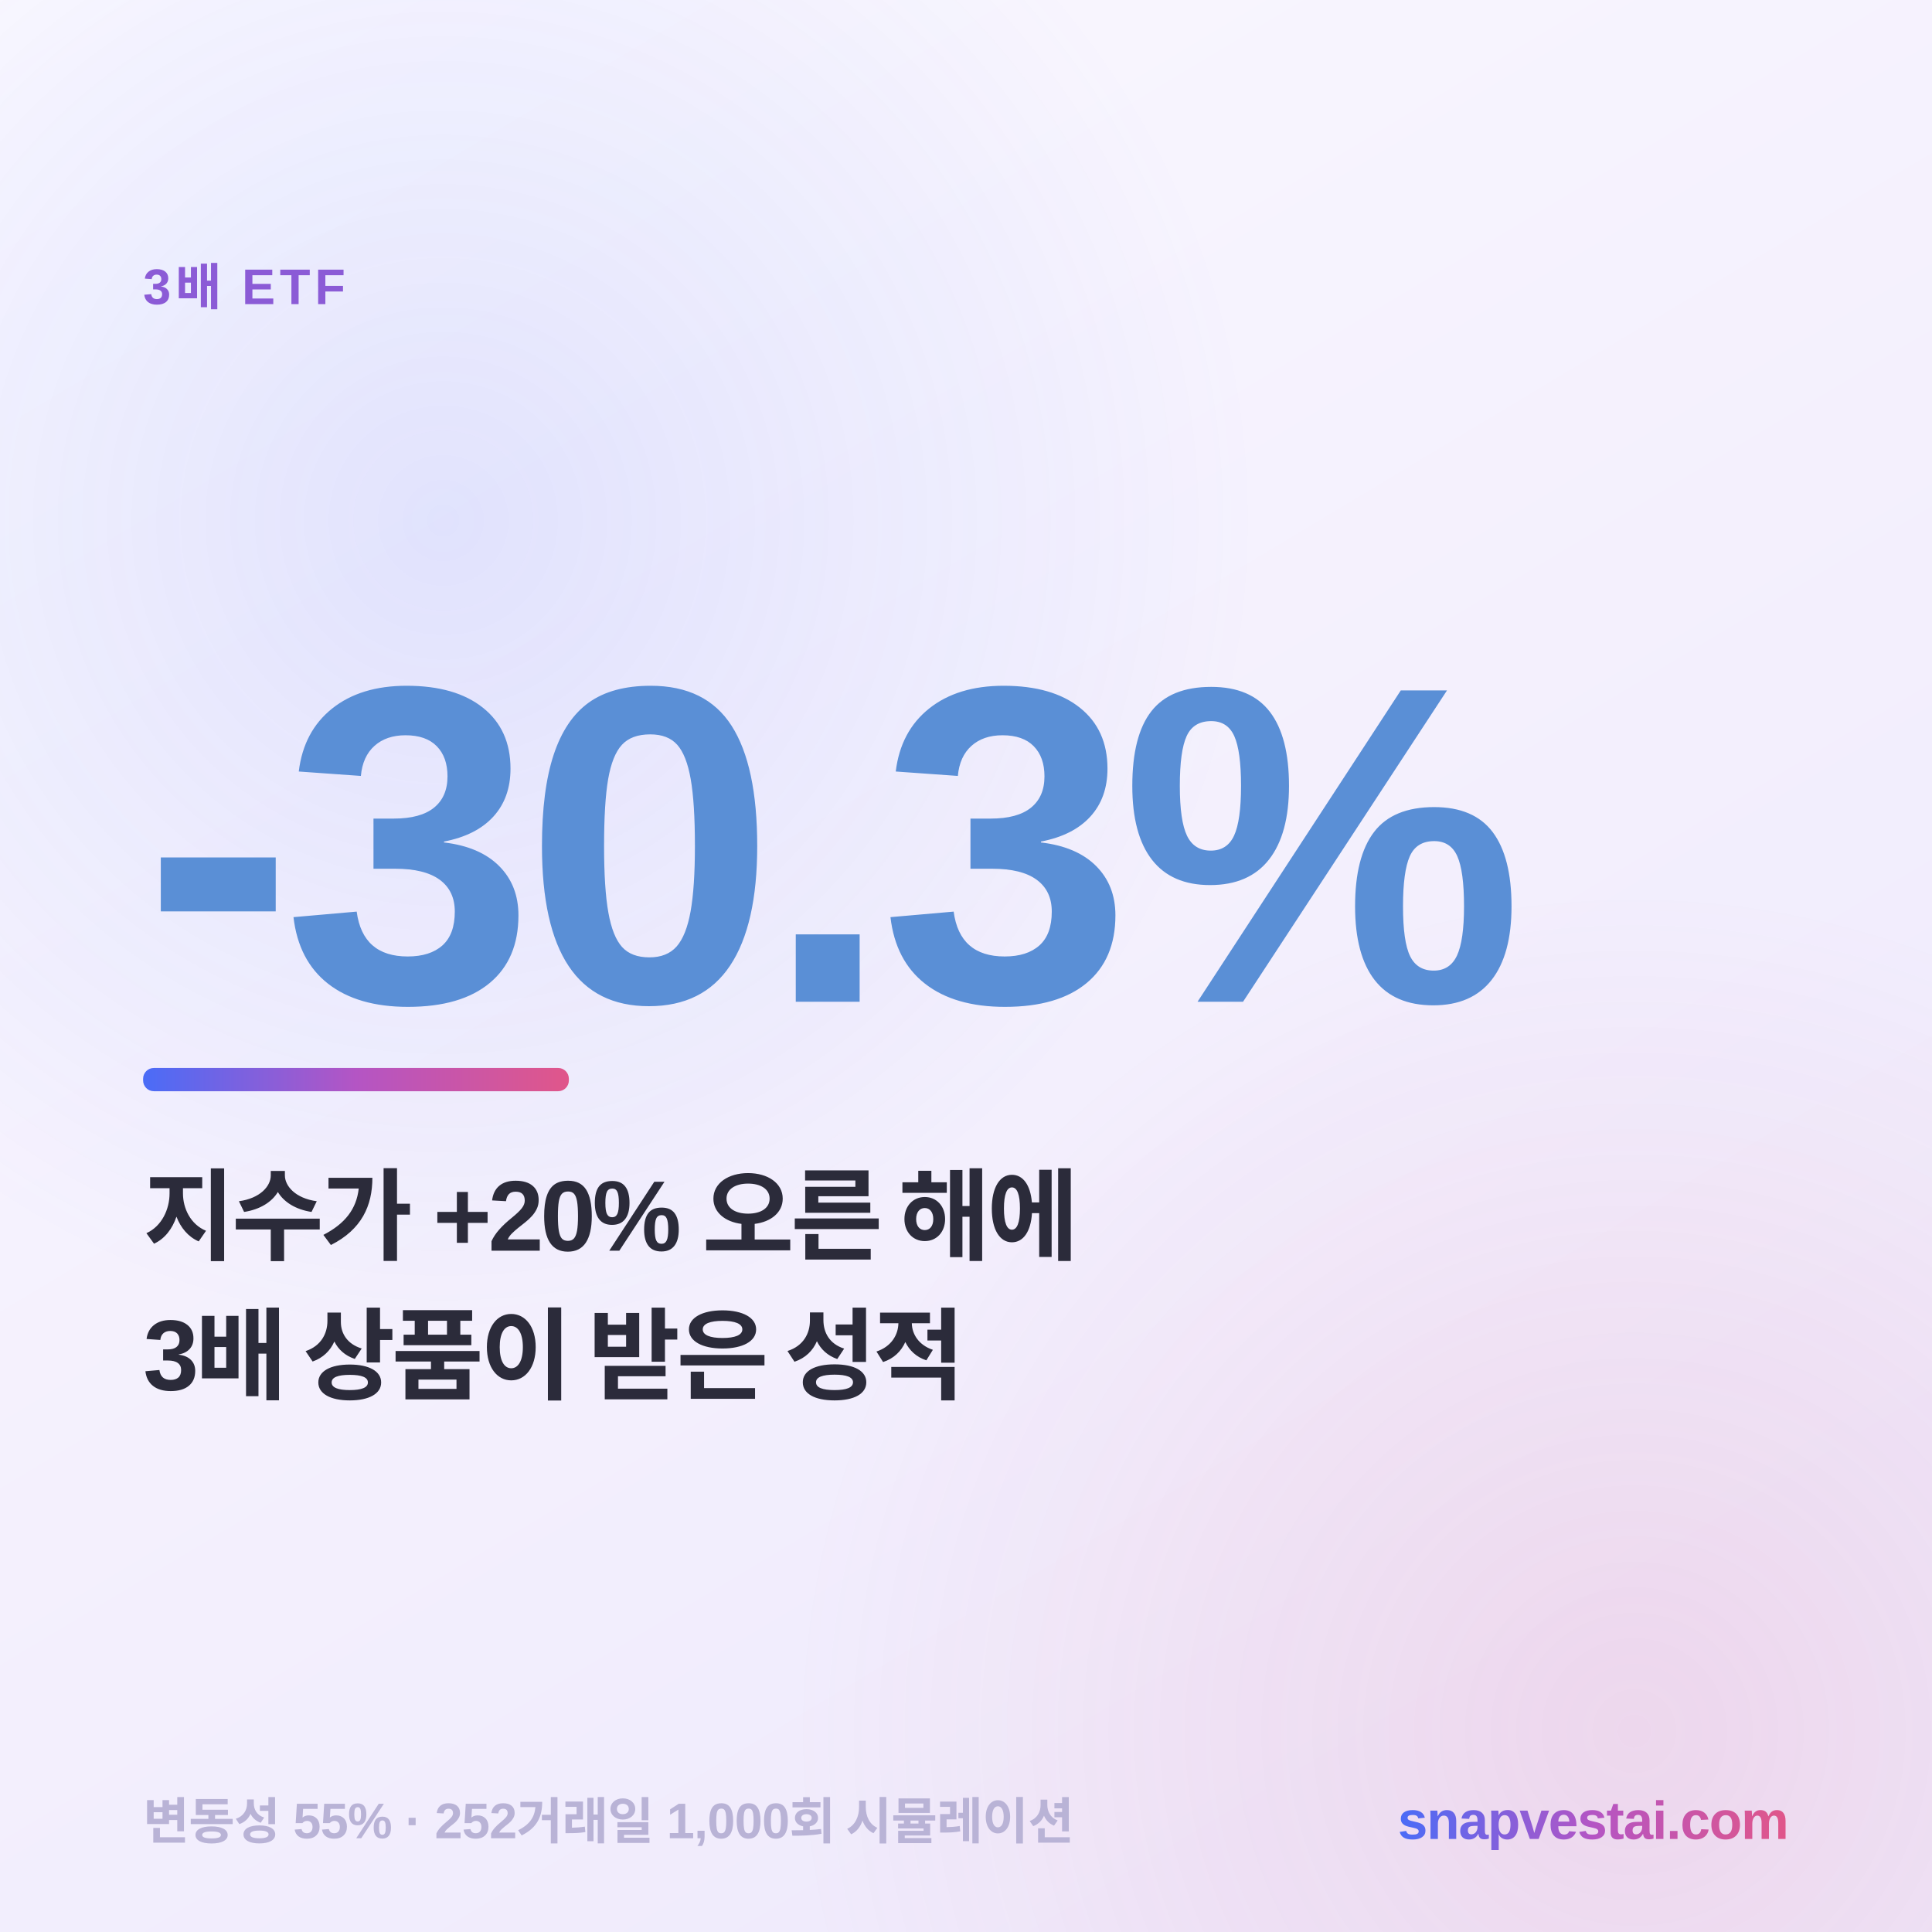
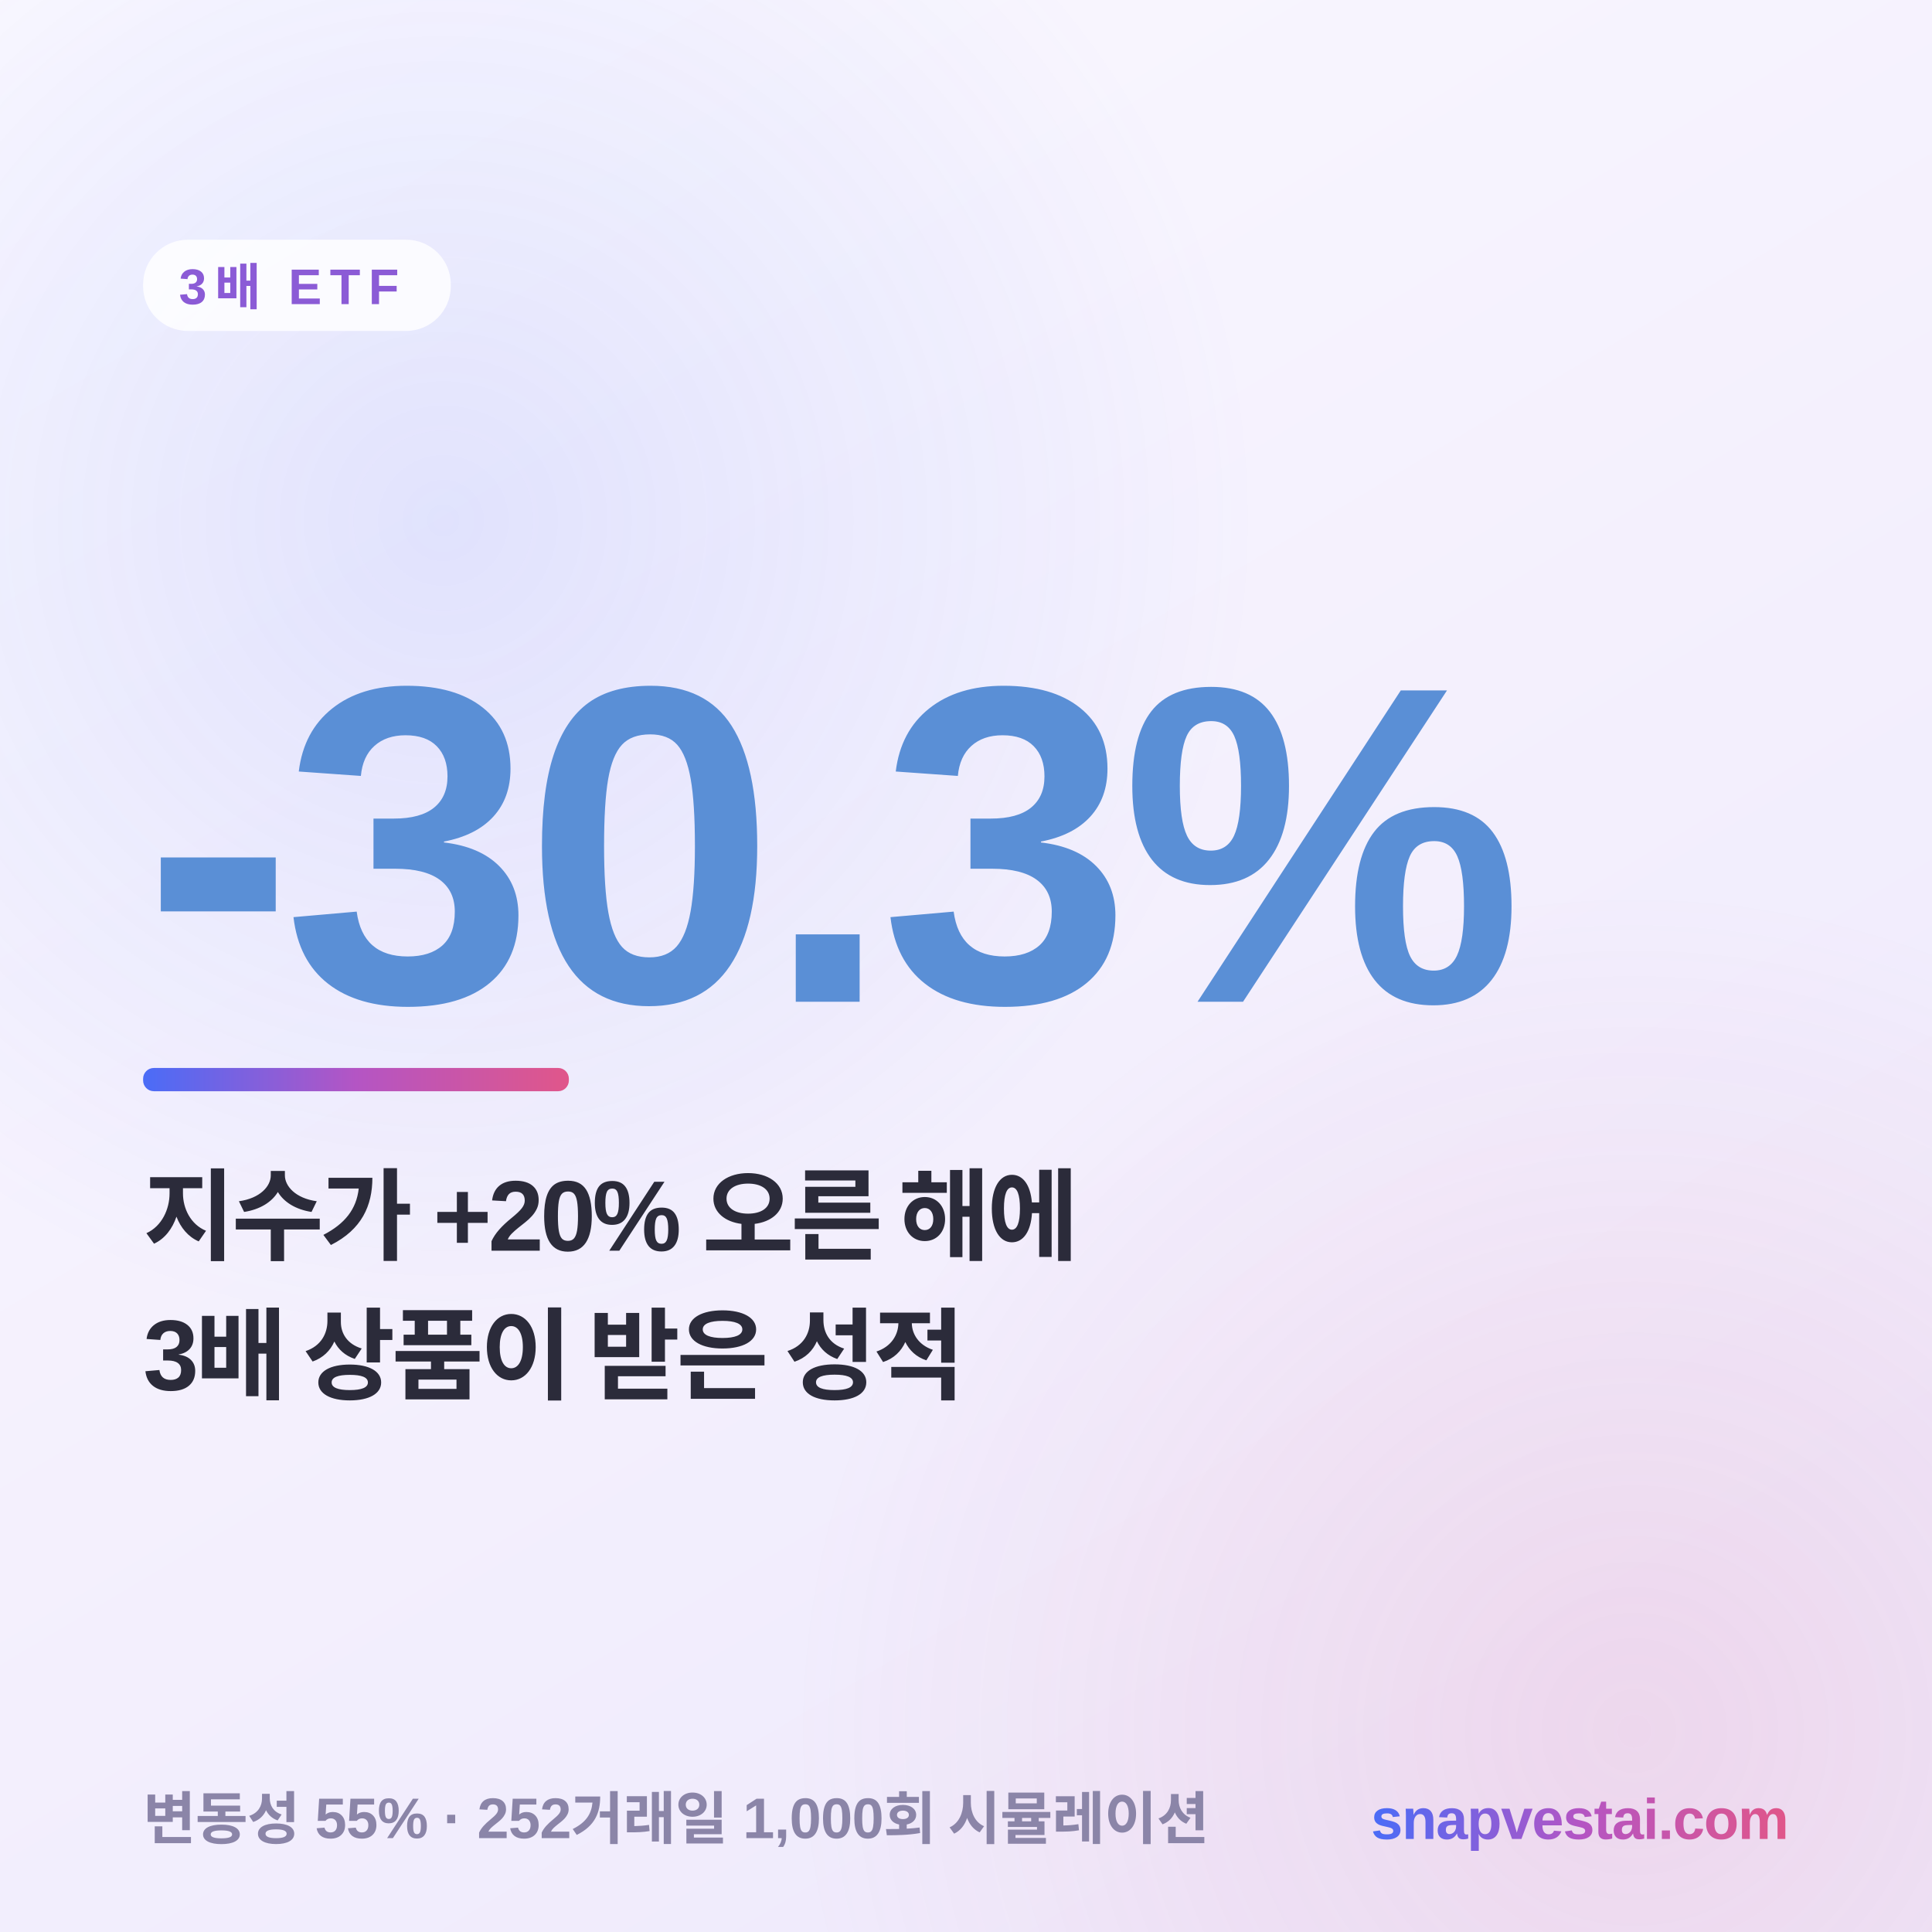
<svg xmlns="http://www.w3.org/2000/svg" width="1080" height="1080" viewBox="0 0 1080 1080" role="img">
  <defs>
    <linearGradient id="bg" x1="0" y1="0" x2="0.6" y2="1">
      <stop offset="0" stop-color="#FBF9FF" />
      <stop offset="1" stop-color="#EFEAFC" />
    </linearGradient>
    <linearGradient id="line" x1="0" y1="0" x2="1" y2="0">
      <stop offset="0" stop-color="#4A6CF7" />
      <stop offset="0.5" stop-color="#B455C4" />
      <stop offset="1" stop-color="#E0568A" />
    </linearGradient>
    <radialGradient id="m1" cx="0.5" cy="0.5" r="0.5">
      <stop offset="0" stop-color="#4A6CF7" stop-opacity="0.13" />
      <stop offset="1" stop-color="#4A6CF7" stop-opacity="0" />
    </radialGradient>
    <radialGradient id="m2" cx="0.5" cy="0.5" r="0.5">
      <stop offset="0" stop-color="#E0568A" stop-opacity="0.13" />
      <stop offset="1" stop-color="#E0568A" stop-opacity="0" />
    </radialGradient>
  </defs>
  <rect width="1080" height="1080" fill="url(#bg)" />
  <rect x="-205" y="-162" width="907" height="907" fill="url(#m1)" />
  <rect x="443" y="497" width="940" height="940" fill="url(#m2)" />
  <g font-family="Pretendard, Poppins, Arial, sans-serif">
-     <text x="80" y="170" font-size="28" font-weight="700" letter-spacing="2.5" fill="#8B5BD6">3배 ETF</text>
+     <rect x="80" y="134" width="172" height="51" rx="25" fill="#FFFFFF" opacity="0.82" />
+     <text x="100" y="170" font-size="28" font-weight="700" letter-spacing="4.5" fill="#8B5BD6">3배 ETF</text>
    <text x="80" y="560" font-size="253" font-weight="700" letter-spacing="-6" fill="#5A8FD6">-30.3%</text>
    <rect x="80" y="597" width="238" height="13" rx="6" fill="url(#line)" />
    <text x="80" y="700" font-size="56" font-weight="700" letter-spacing="-2" fill="#2B2B3A">지수가 +20% 오른 해에</text>
    <text x="80" y="777" font-size="56" font-weight="700" letter-spacing="-2" fill="#2B2B3A">3배 상품이 받은 성적</text>
-     <text x="80" y="1028" font-size="28" font-weight="600" letter-spacing="-0.3" fill="#B9B3D6">변동성 55% · 252거래일 1,000회 시뮬레이션</text>
-     <text x="1000" y="1028" text-anchor="end" font-size="30" font-weight="700" letter-spacing="-0.5" fill="url(#line)">snapvestai.com</text>
+     <text x="80" y="1028" font-size="32" font-weight="700" letter-spacing="-0.3" fill="#8B85A8">변동성 55% · 252거래일 1,000회 시뮬레이션</text>
+     <text x="1000" y="1028" text-anchor="end" font-size="32" font-weight="700" letter-spacing="-0.5" fill="url(#line)">snapvestai.com</text>
  </g>
</svg>
